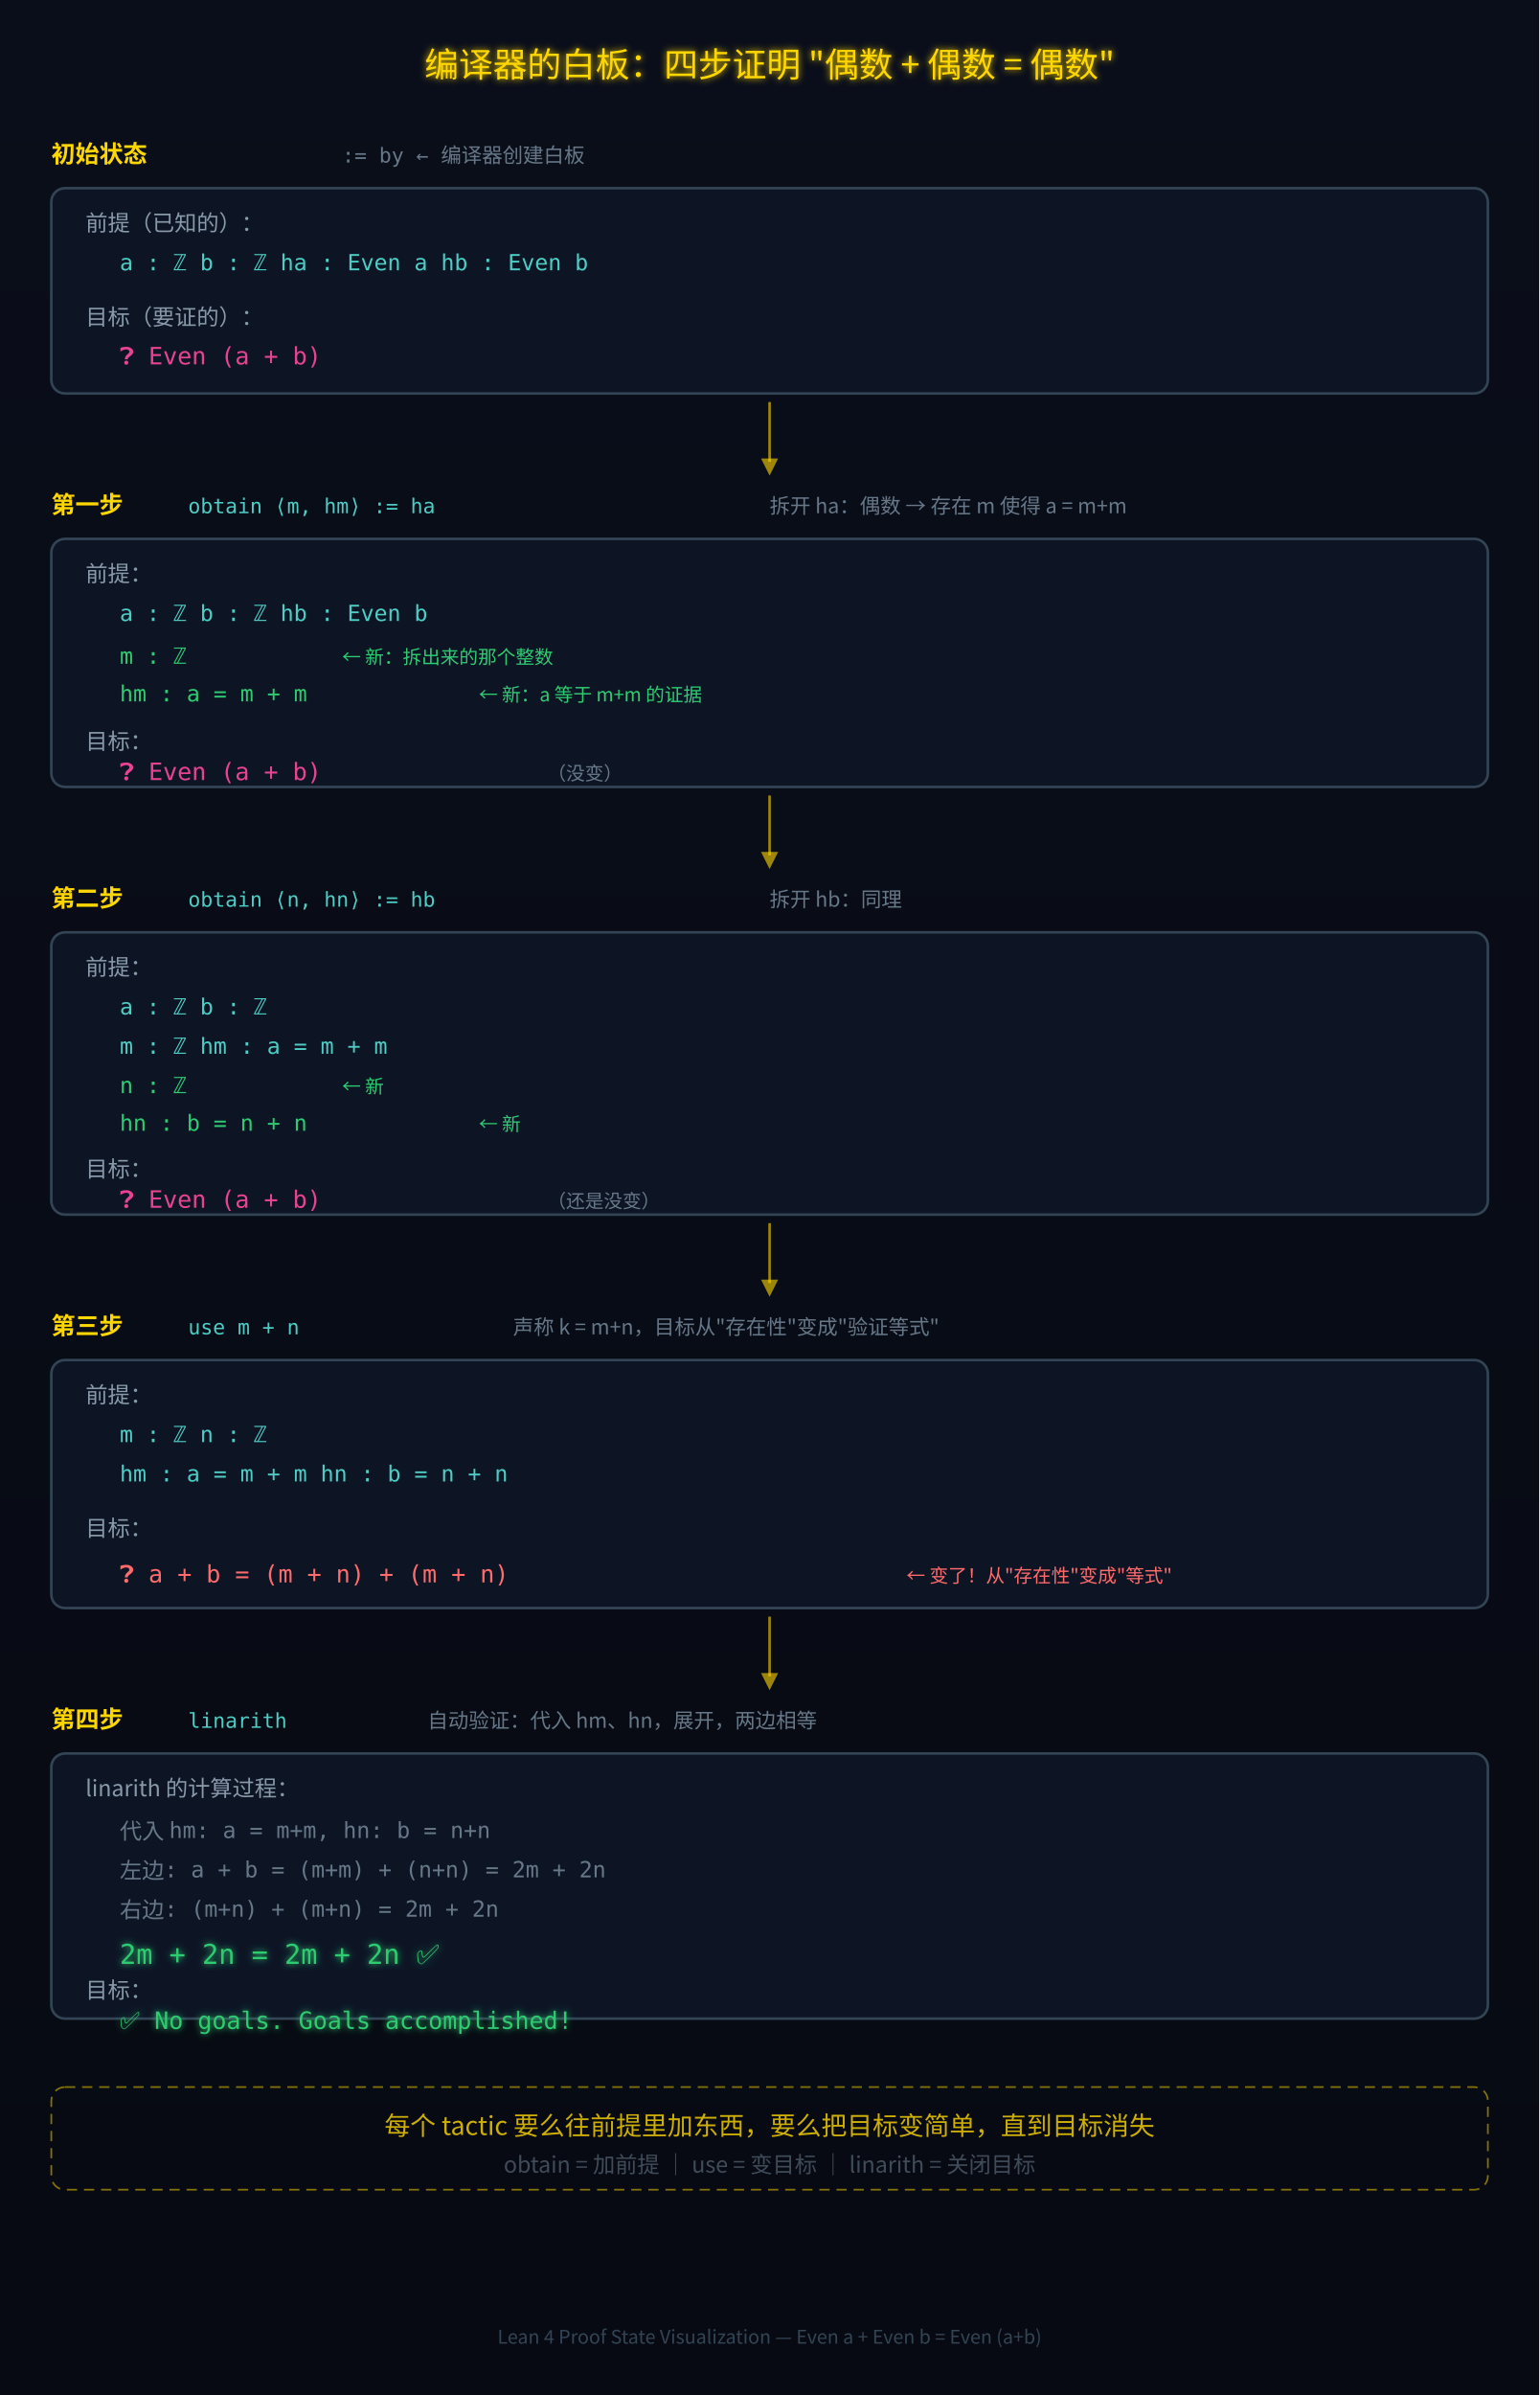
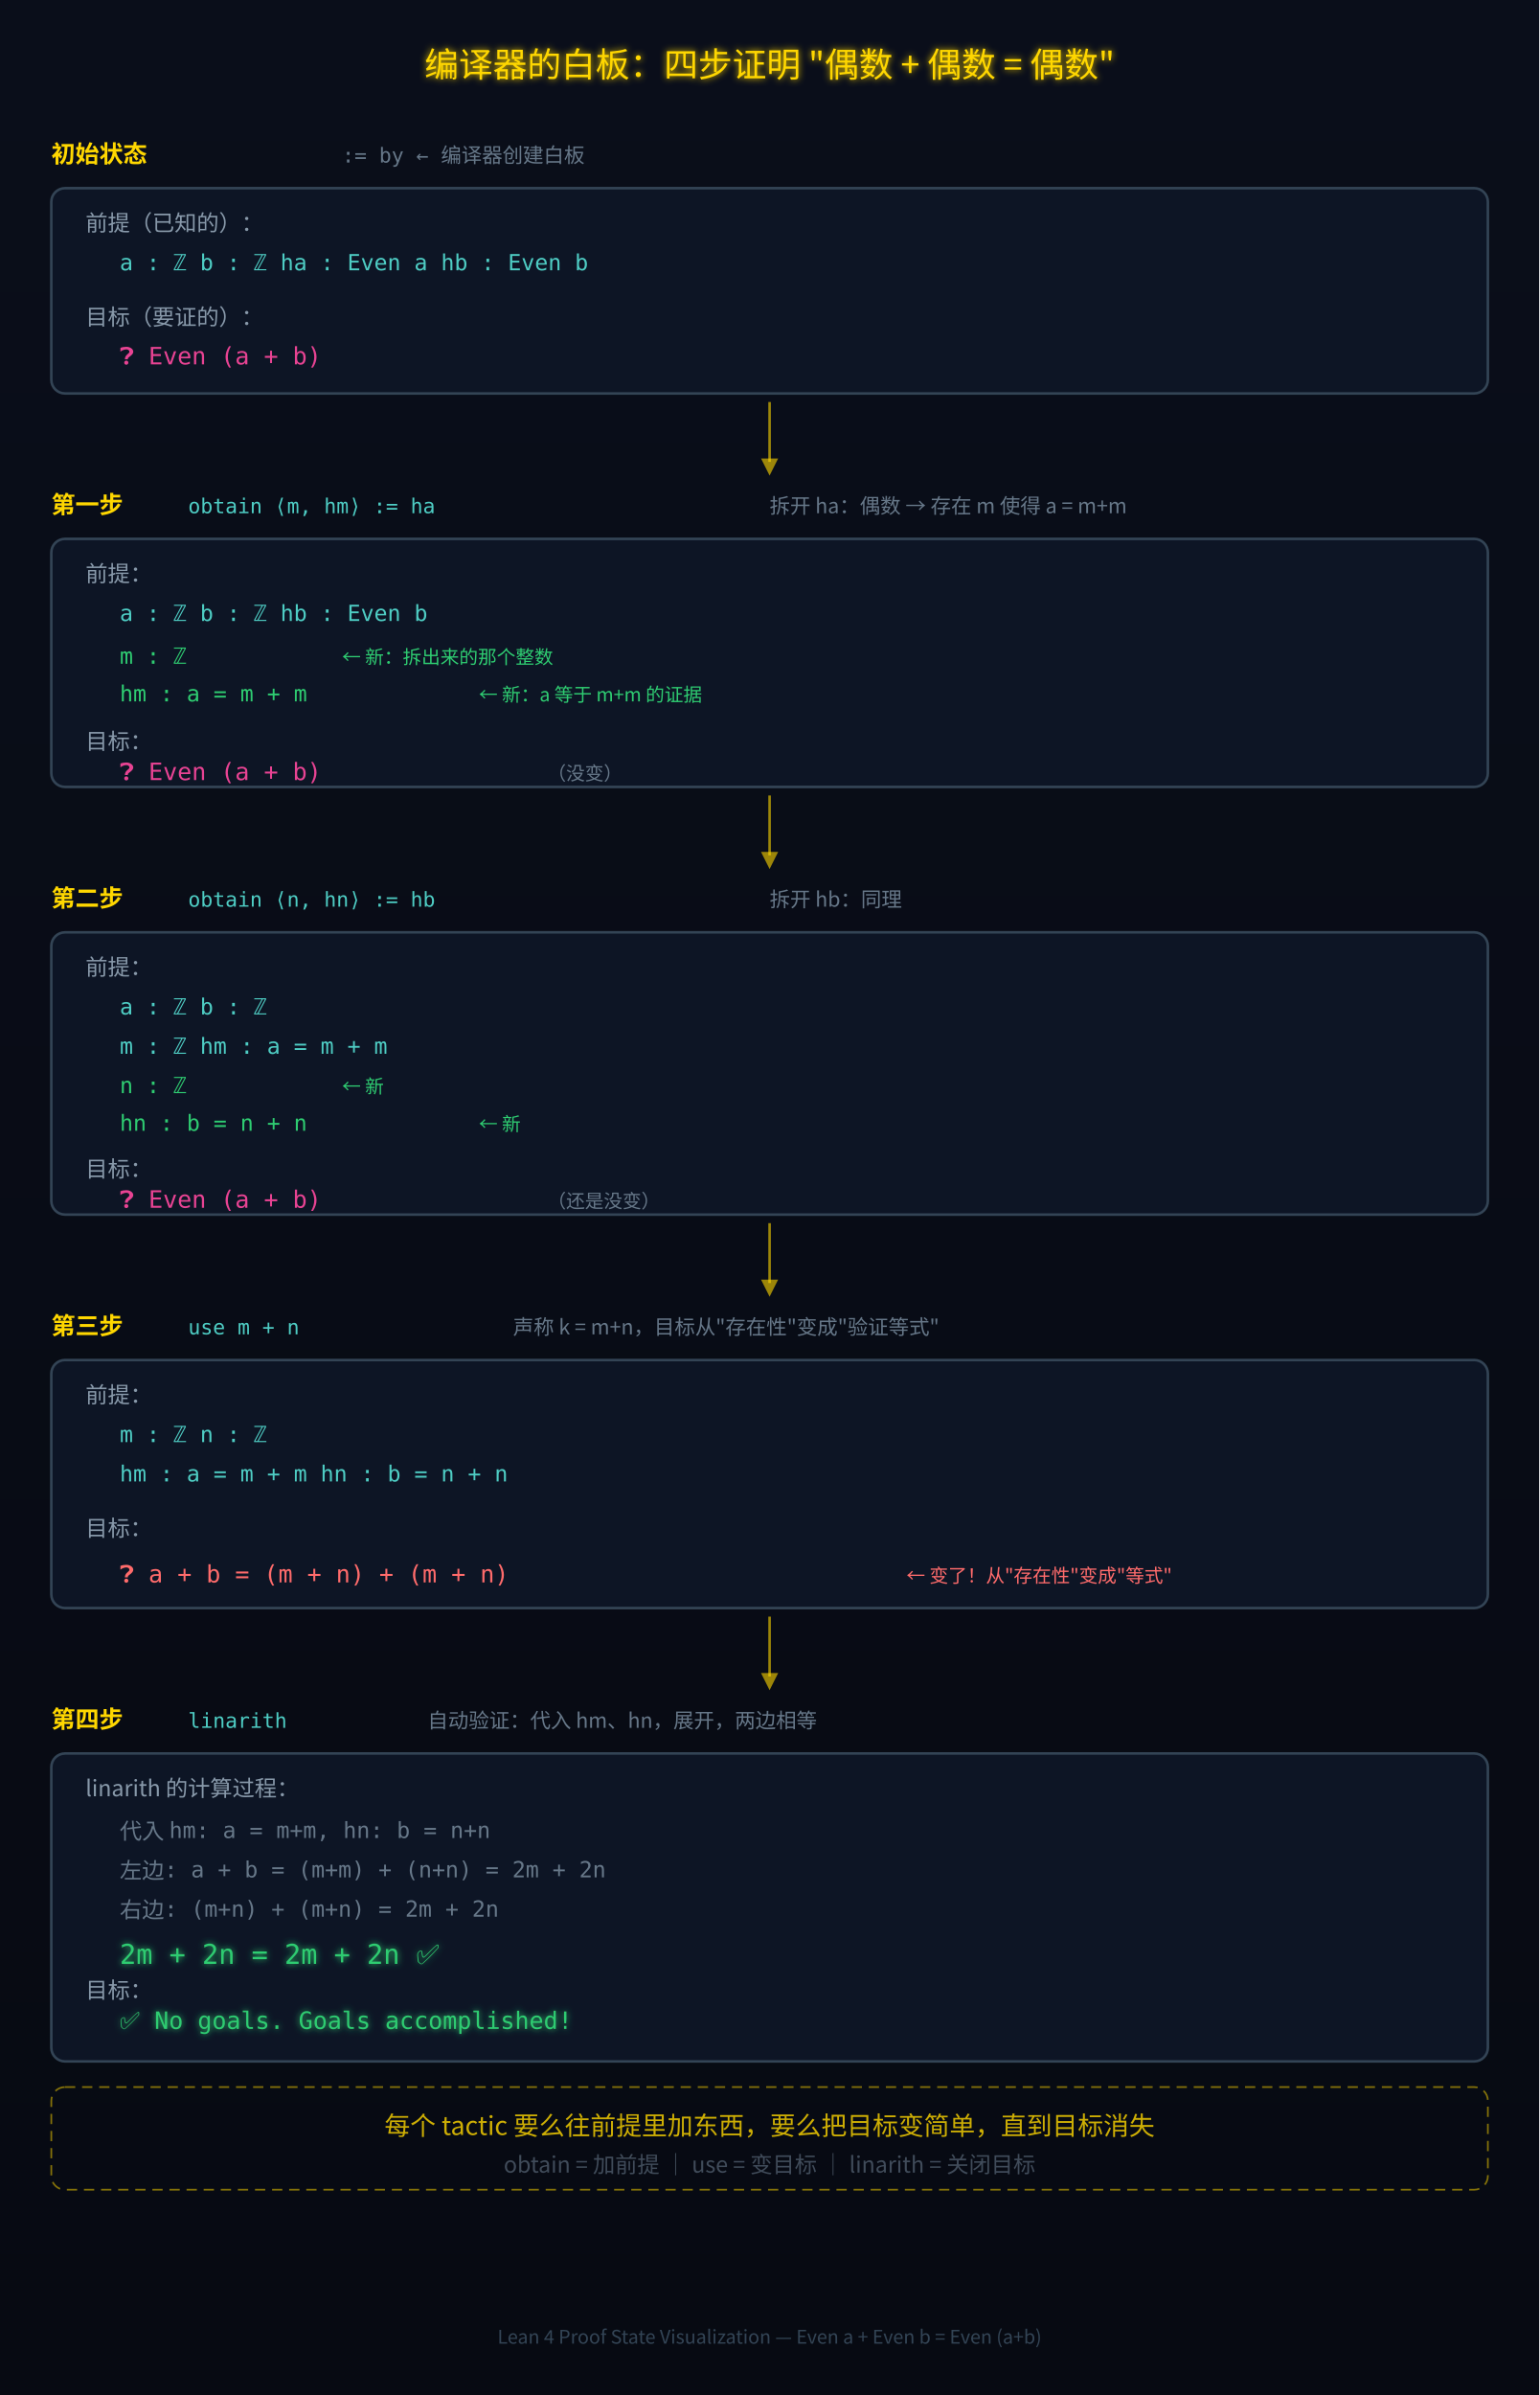
<svg xmlns="http://www.w3.org/2000/svg" viewBox="0 0 900 1400">
  <defs>
    <linearGradient id="bgGrad" x1="0%" y1="0%" x2="0%" y2="100%">
      <stop offset="0%" stop-color="#0a0e1a" />
      <stop offset="100%" stop-color="#070a12" />
    </linearGradient>
    <filter id="glow" x="-30%" y="-30%" width="160%" height="160%">
      <feGaussianBlur in="SourceGraphic" stdDeviation="2" result="blur" />
      <feMerge>
        <feMergeNode in="blur" />
        <feMergeNode in="SourceGraphic" />
      </feMerge>
    </filter>
  </defs>
  <rect width="900" height="1400" fill="url(#bgGrad)" />
  <text x="450" y="45" font-family="'Noto Sans CJK SC',sans-serif" font-size="20" fill="#ffd700" text-anchor="middle" filter="url(#glow)">编译器的白板：四步证明 "偶数 + 偶数 = 偶数"</text>
  <text x="30" y="95" font-family="'Noto Sans CJK SC',sans-serif" font-size="14" fill="#ffd700" font-weight="bold">初始状态</text>
  <text x="200" y="95" font-family="monospace" font-size="12" fill="#667788">:= by ← 编译器创建白板</text>
  <rect x="30" y="110" width="840" height="120" rx="8" fill="#0d1525" stroke="#334455" stroke-width="1.5" />
  <text x="50" y="135" font-family="'Noto Sans CJK SC',sans-serif" font-size="13" fill="#8899aa">前提（已知的）：</text>
  <text x="70" y="158" font-family="monospace" font-size="13" fill="#4ecdc4">a : ℤ    b : ℤ    ha : Even a    hb : Even b</text>
  <text x="50" y="190" font-family="'Noto Sans CJK SC',sans-serif" font-size="13" fill="#8899aa">目标（要证的）：</text>
  <text x="70" y="213" font-family="monospace" font-size="14" fill="#e84393">❓ Even (a + b)</text>
  <line x1="450" y1="235" x2="450" y2="270" stroke="#ffd700" stroke-width="1.5" opacity="0.6" />
  <polygon points="445,268 450,278 455,268" fill="#ffd700" opacity="0.6" />
  <text x="30" y="300" font-family="'Noto Sans CJK SC',sans-serif" font-size="14" fill="#ffd700" font-weight="bold">第一步</text>
  <text x="110" y="300" font-family="monospace" font-size="12" fill="#4ecdc4">obtain ⟨m, hm⟩ := ha</text>
  <text x="450" y="300" font-family="'Noto Sans CJK SC',sans-serif" font-size="12" fill="#667788">拆开 ha：偶数 → 存在 m 使得 a = m+m</text>
  <rect x="30" y="315" width="840" height="145" rx="8" fill="#0d1525" stroke="#334455" stroke-width="1.5" />
  <text x="50" y="340" font-family="'Noto Sans CJK SC',sans-serif" font-size="13" fill="#8899aa">前提：</text>
  <text x="70" y="363" font-family="monospace" font-size="13" fill="#4ecdc4">a : ℤ    b : ℤ    hb : Even b</text>
  <text x="70" y="388" font-family="monospace" font-size="13" fill="#2ecc71">m : ℤ</text>
  <text x="200" y="388" font-family="'Noto Sans CJK SC',sans-serif" font-size="11" fill="#2ecc71">← 新：拆出来的那个整数</text>
  <text x="70" y="410" font-family="monospace" font-size="13" fill="#2ecc71">hm : a = m + m</text>
  <text x="280" y="410" font-family="'Noto Sans CJK SC',sans-serif" font-size="11" fill="#2ecc71">← 新：a 等于 m+m 的证据</text>
  <text x="50" y="438" font-family="'Noto Sans CJK SC',sans-serif" font-size="13" fill="#8899aa">目标：</text>
  <text x="70" y="456" font-family="monospace" font-size="14" fill="#e84393">❓ Even (a + b)</text>
  <text x="320" y="456" font-family="'Noto Sans CJK SC',sans-serif" font-size="11" fill="#667788">（没变）</text>
  <line x1="450" y1="465" x2="450" y2="500" stroke="#ffd700" stroke-width="1.5" opacity="0.6" />
  <polygon points="445,498 450,508 455,498" fill="#ffd700" opacity="0.6" />
  <text x="30" y="530" font-family="'Noto Sans CJK SC',sans-serif" font-size="14" fill="#ffd700" font-weight="bold">第二步</text>
  <text x="110" y="530" font-family="monospace" font-size="12" fill="#4ecdc4">obtain ⟨n, hn⟩ := hb</text>
  <text x="450" y="530" font-family="'Noto Sans CJK SC',sans-serif" font-size="12" fill="#667788">拆开 hb：同理</text>
  <rect x="30" y="545" width="840" height="165" rx="8" fill="#0d1525" stroke="#334455" stroke-width="1.5" />
  <text x="50" y="570" font-family="'Noto Sans CJK SC',sans-serif" font-size="13" fill="#8899aa">前提：</text>
  <text x="70" y="593" font-family="monospace" font-size="13" fill="#4ecdc4">a : ℤ    b : ℤ</text>
  <text x="70" y="616" font-family="monospace" font-size="13" fill="#4ecdc4">m : ℤ    hm : a = m + m</text>
  <text x="70" y="639" font-family="monospace" font-size="13" fill="#2ecc71">n : ℤ</text>
  <text x="200" y="639" font-family="'Noto Sans CJK SC',sans-serif" font-size="11" fill="#2ecc71">← 新</text>
  <text x="70" y="661" font-family="monospace" font-size="13" fill="#2ecc71">hn : b = n + n</text>
  <text x="280" y="661" font-family="'Noto Sans CJK SC',sans-serif" font-size="11" fill="#2ecc71">← 新</text>
  <text x="50" y="688" font-family="'Noto Sans CJK SC',sans-serif" font-size="13" fill="#8899aa">目标：</text>
  <text x="70" y="706" font-family="monospace" font-size="14" fill="#e84393">❓ Even (a + b)</text>
  <text x="320" y="706" font-family="'Noto Sans CJK SC',sans-serif" font-size="11" fill="#667788">（还是没变）</text>
  <line x1="450" y1="715" x2="450" y2="750" stroke="#ffd700" stroke-width="1.5" opacity="0.6" />
  <polygon points="445,748 450,758 455,748" fill="#ffd700" opacity="0.6" />
  <text x="30" y="780" font-family="'Noto Sans CJK SC',sans-serif" font-size="14" fill="#ffd700" font-weight="bold">第三步</text>
  <text x="110" y="780" font-family="monospace" font-size="12" fill="#4ecdc4">use m + n</text>
  <text x="300" y="780" font-family="'Noto Sans CJK SC',sans-serif" font-size="12" fill="#667788">声称 k = m+n，目标从"存在性"变成"验证等式"</text>
  <rect x="30" y="795" width="840" height="145" rx="8" fill="#0d1525" stroke="#334455" stroke-width="1.5" />
  <text x="50" y="820" font-family="'Noto Sans CJK SC',sans-serif" font-size="13" fill="#8899aa">前提：</text>
  <text x="70" y="843" font-family="monospace" font-size="13" fill="#4ecdc4">m : ℤ    n : ℤ</text>
  <text x="70" y="866" font-family="monospace" font-size="13" fill="#4ecdc4">hm : a = m + m    hn : b = n + n</text>
  <text x="50" y="898" font-family="'Noto Sans CJK SC',sans-serif" font-size="13" fill="#8899aa">目标：</text>
  <text x="70" y="925" font-family="monospace" font-size="14" fill="#ff6b6b">❓ a + b = (m + n) + (m + n)</text>
  <text x="530" y="925" font-family="'Noto Sans CJK SC',sans-serif" font-size="11" fill="#ff6b6b">← 变了！从"存在性"变成"等式"</text>
  <line x1="450" y1="945" x2="450" y2="980" stroke="#ffd700" stroke-width="1.5" opacity="0.6" />
  <polygon points="445,978 450,988 455,978" fill="#ffd700" opacity="0.6" />
  <text x="30" y="1010" font-family="'Noto Sans CJK SC',sans-serif" font-size="14" fill="#ffd700" font-weight="bold">第四步</text>
  <text x="110" y="1010" font-family="monospace" font-size="12" fill="#4ecdc4">linarith</text>
  <text x="250" y="1010" font-family="'Noto Sans CJK SC',sans-serif" font-size="12" fill="#667788">自动验证：代入 hm、hn，展开，两边相等</text>
-   <rect x="30" y="1025" width="840" height="155" rx="8" fill="#0d1525" stroke="#334455" stroke-width="1.5" />
+   <rect x="30" y="1025" width="840" height="180" rx="8" fill="#0d1525" stroke="#334455" stroke-width="1.5" />
  <text x="50" y="1050" font-family="'Noto Sans CJK SC',sans-serif" font-size="13" fill="#8899aa">linarith 的计算过程：</text>
  <text x="70" y="1075" font-family="monospace" font-size="13" fill="#667788">代入 hm: a = m+m, hn: b = n+n</text>
  <text x="70" y="1098" font-family="monospace" font-size="13" fill="#667788">左边: a + b = (m+m) + (n+n) = 2m + 2n</text>
  <text x="70" y="1121" font-family="monospace" font-size="13" fill="#667788">右边: (m+n) + (m+n) = 2m + 2n</text>
  <text x="70" y="1148" font-family="monospace" font-size="16" fill="#2ecc71" filter="url(#glow)">2m + 2n = 2m + 2n  ✅</text>
  <text x="50" y="1168" font-family="'Noto Sans CJK SC',sans-serif" font-size="13" fill="#8899aa">目标：</text>
  <text x="70" y="1186" font-family="monospace" font-size="14" fill="#2ecc71" filter="url(#glow)">✅ No goals. Goals accomplished!</text>
  <rect x="30" y="1220" width="840" height="60" rx="8" fill="none" stroke="#ffd700" stroke-width="1" stroke-dasharray="6,4" opacity="0.5" />
  <text x="450" y="1248" font-family="'Noto Sans CJK SC',sans-serif" font-size="15" fill="#ffd700" text-anchor="middle" opacity="0.8">每个 tactic 要么往前提里加东西，要么把目标变简单，直到目标消失</text>
  <text x="450" y="1270" font-family="'Noto Sans CJK SC',sans-serif" font-size="13" fill="#667788" text-anchor="middle" opacity="0.6">obtain = 加前提 ｜ use = 变目标 ｜ linarith = 关闭目标</text>
  <text x="450" y="1370" font-family="'Noto Sans CJK SC',sans-serif" font-size="11" fill="#334455" text-anchor="middle">Lean 4 Proof State Visualization — Even a + Even b = Even (a+b)</text>
</svg>
